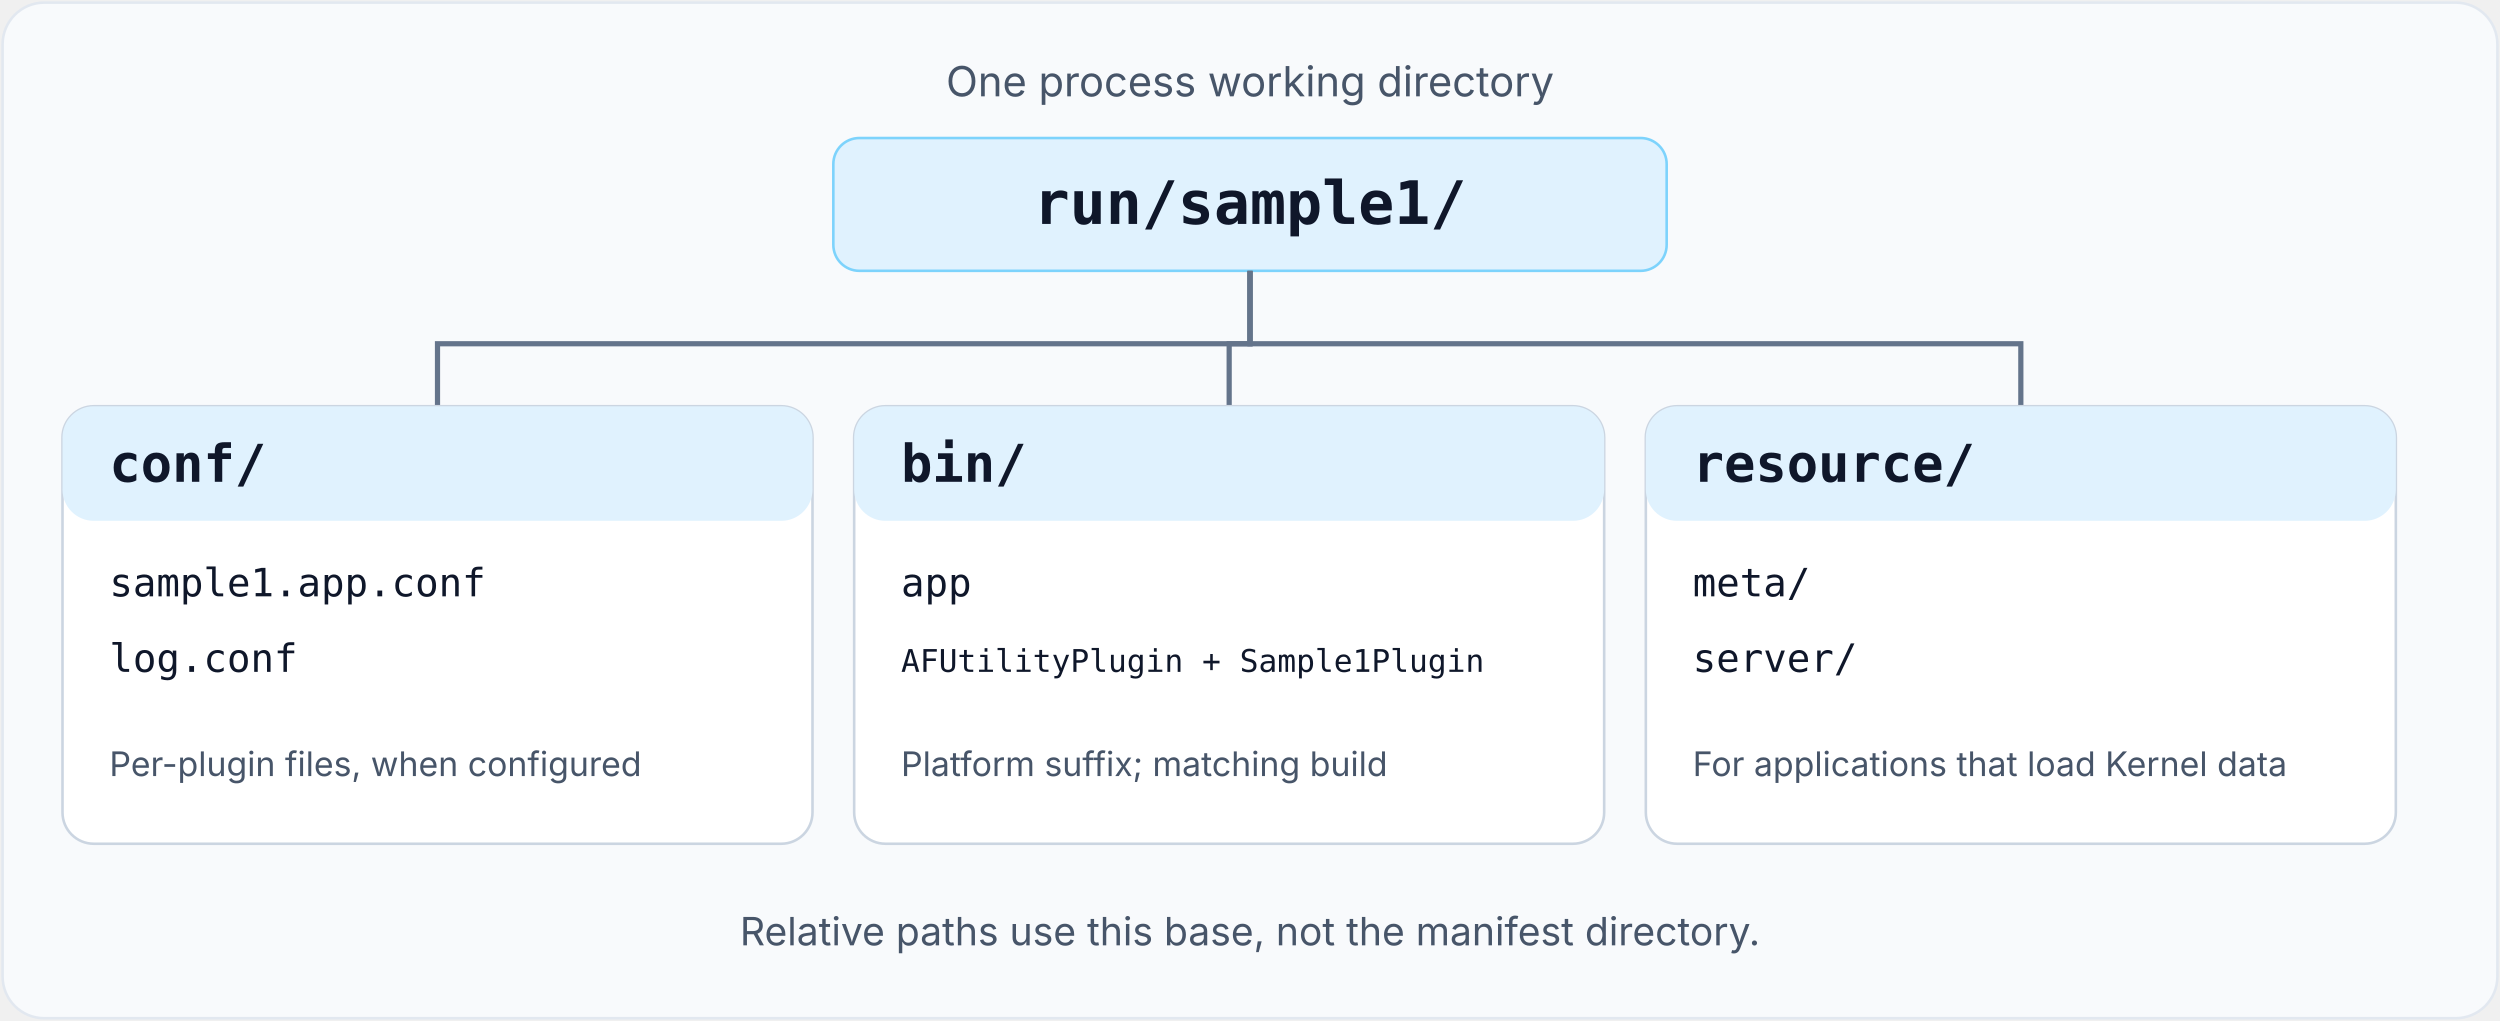
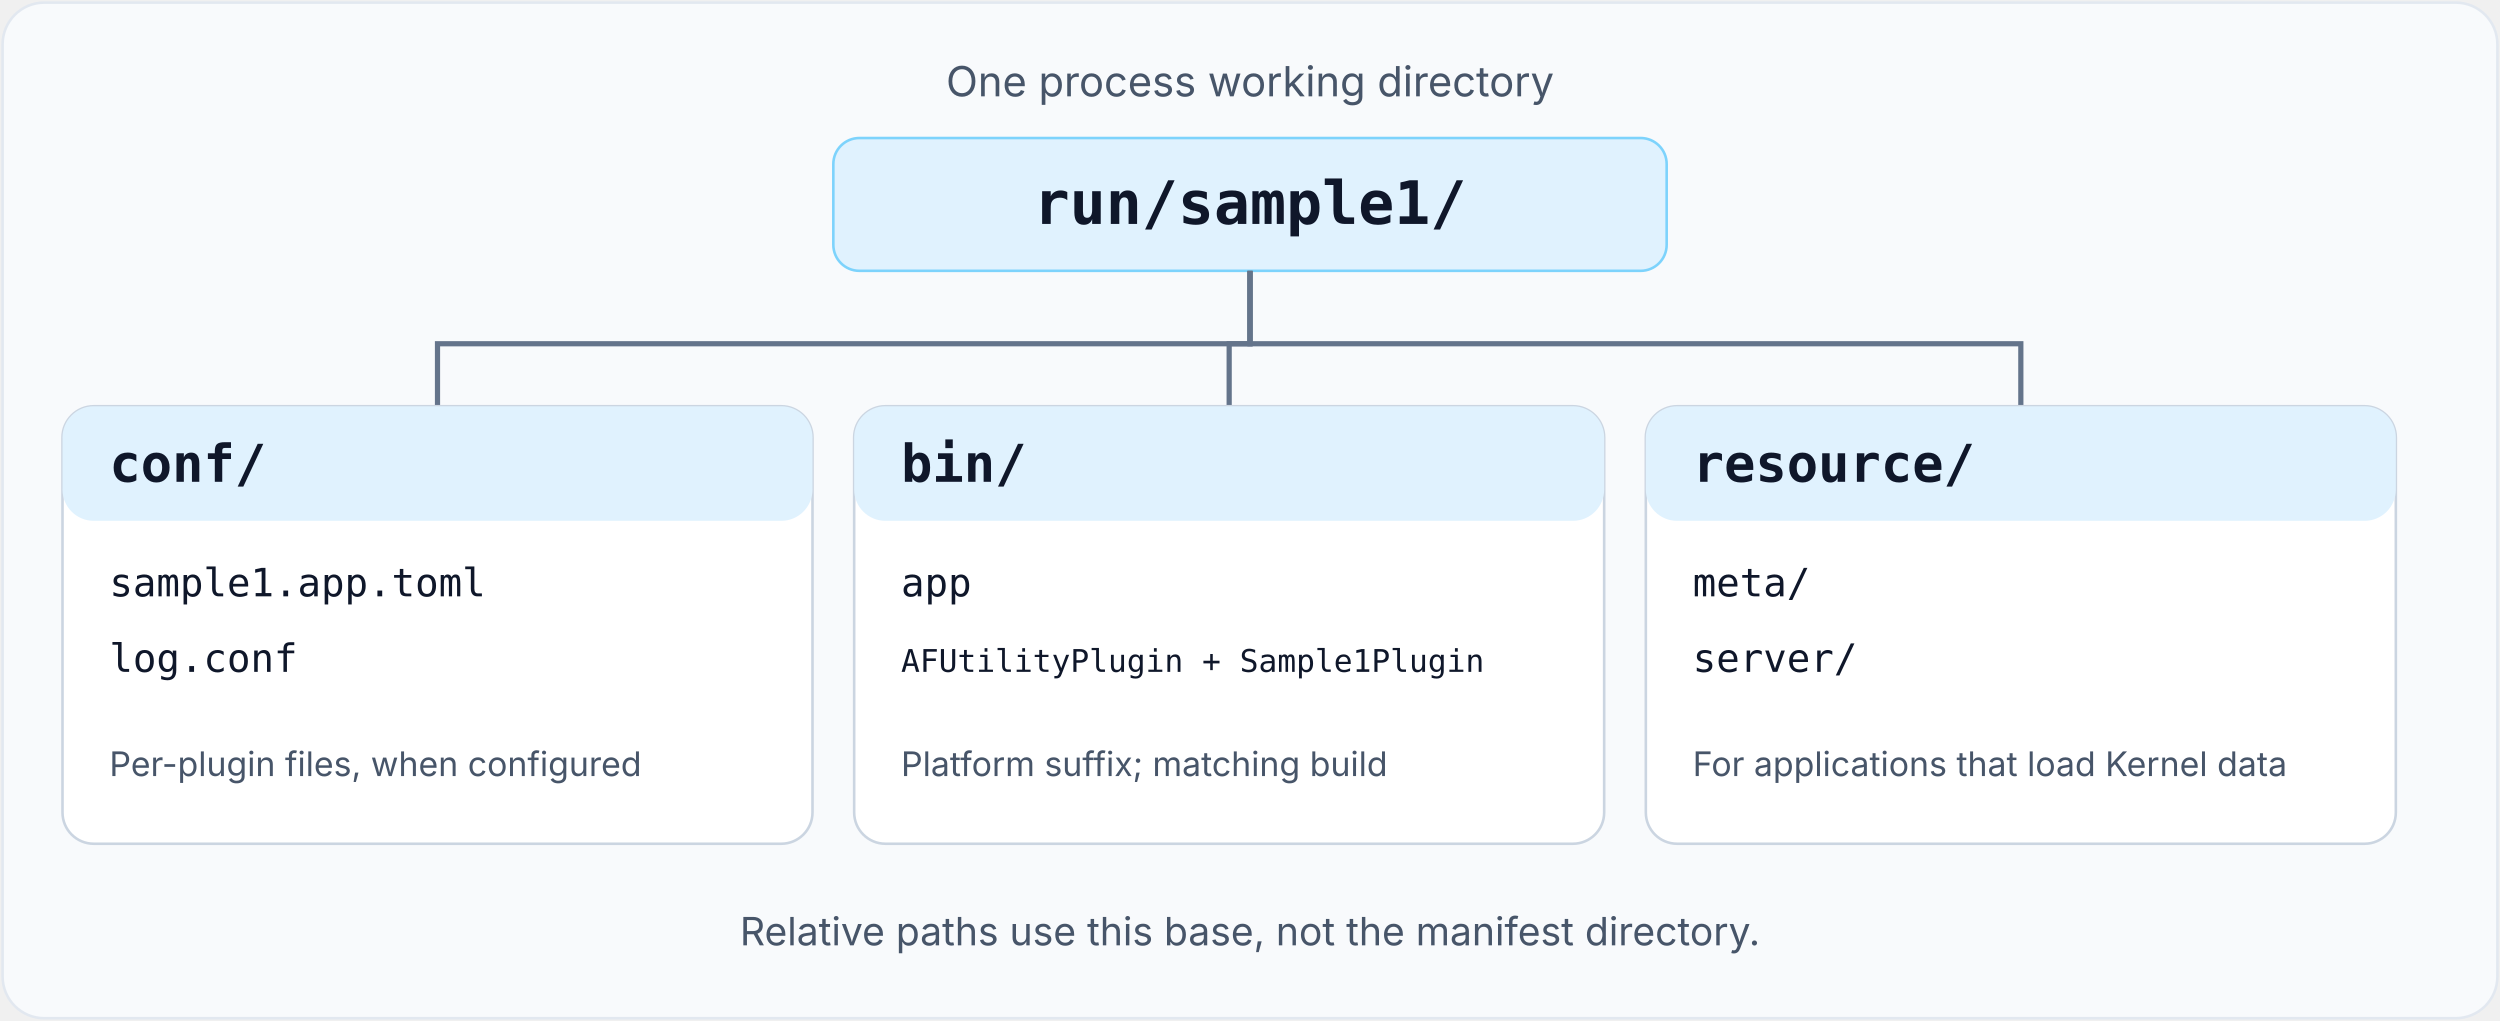
<svg xmlns="http://www.w3.org/2000/svg" viewBox="0 0 960 392" role="img" aria-labelledby="title desc">
  <style>
    text{font-family:system-ui,-apple-system,"Segoe UI",sans-serif;fill:#0f172a}
    .heading{font-size:16px;fill:#475569}.base{font:600 23px ui-monospace,SFMono-Regular,Consolas,monospace}
    .dir{font:600 20px ui-monospace,SFMono-Regular,Consolas,monospace}.file{font:15px ui-monospace,SFMono-Regular,Consolas,monospace}
    .small{font-size:12px}.note{font-size:13px;fill:#475569}.footer{font-size:15px;fill:#475569}
  </style>
  <rect x="1" y="1" width="958" height="390" rx="16" fill="#f8fafc" stroke="#e2e8f0" />
  <text x="480" y="37" text-anchor="middle" class="heading">One process working directory</text>
  <rect x="320" y="53" width="320" height="51" rx="10" fill="#e0f2fe" stroke="#7dd3fc" />
  <text x="480" y="86" text-anchor="middle" class="base">run/sample1/</text>
  <path d="M480 104V132H168V156" fill="none" stroke="#64748b" stroke-width="2" />
  <rect x="24" y="156" width="288" height="168" rx="12" fill="#fff" stroke="#cbd5e1" />
  <rect x="24" y="156" width="288" height="44" rx="12" fill="#e0f2fe" />
  <text x="42" y="185" class="dir">conf/</text>
-   <text x="42" y="229" class="file">sample1.app.conf</text>
+   <text x="42" y="229" class="file">sample1.app.toml</text>
  <text x="42" y="258" class="file">log.conf</text>
  <text x="42" y="298" class="note">Per-plugin files, when configured</text>
  <path d="M480 104V132H472V156" fill="none" stroke="#64748b" stroke-width="2" />
  <rect x="328" y="156" width="288" height="168" rx="12" fill="#fff" stroke="#cbd5e1" />
  <rect x="328" y="156" width="288" height="44" rx="12" fill="#e0f2fe" />
  <text x="346" y="185" class="dir">bin/</text>
  <text x="346" y="229" class="file">app</text>
  <text x="346" y="258" class="file small">AFUtilityPlugin + Sample1Plugin</text>
  <text x="346" y="298" class="note">Platform suffix; matching build</text>
  <path d="M480 104V132H776V156" fill="none" stroke="#64748b" stroke-width="2" />
  <rect x="632" y="156" width="288" height="168" rx="12" fill="#fff" stroke="#cbd5e1" />
  <rect x="632" y="156" width="288" height="44" rx="12" fill="#e0f2fe" />
  <text x="650" y="185" class="dir">resource/</text>
  <text x="650" y="229" class="file">meta/</text>
  <text x="650" y="258" class="file">server/</text>
  <text x="650" y="298" class="note">For applications that load Kernel data</text>
  <text x="480" y="363" text-anchor="middle" class="footer">Relative paths use this base, not the manifest directory.</text>
</svg>
